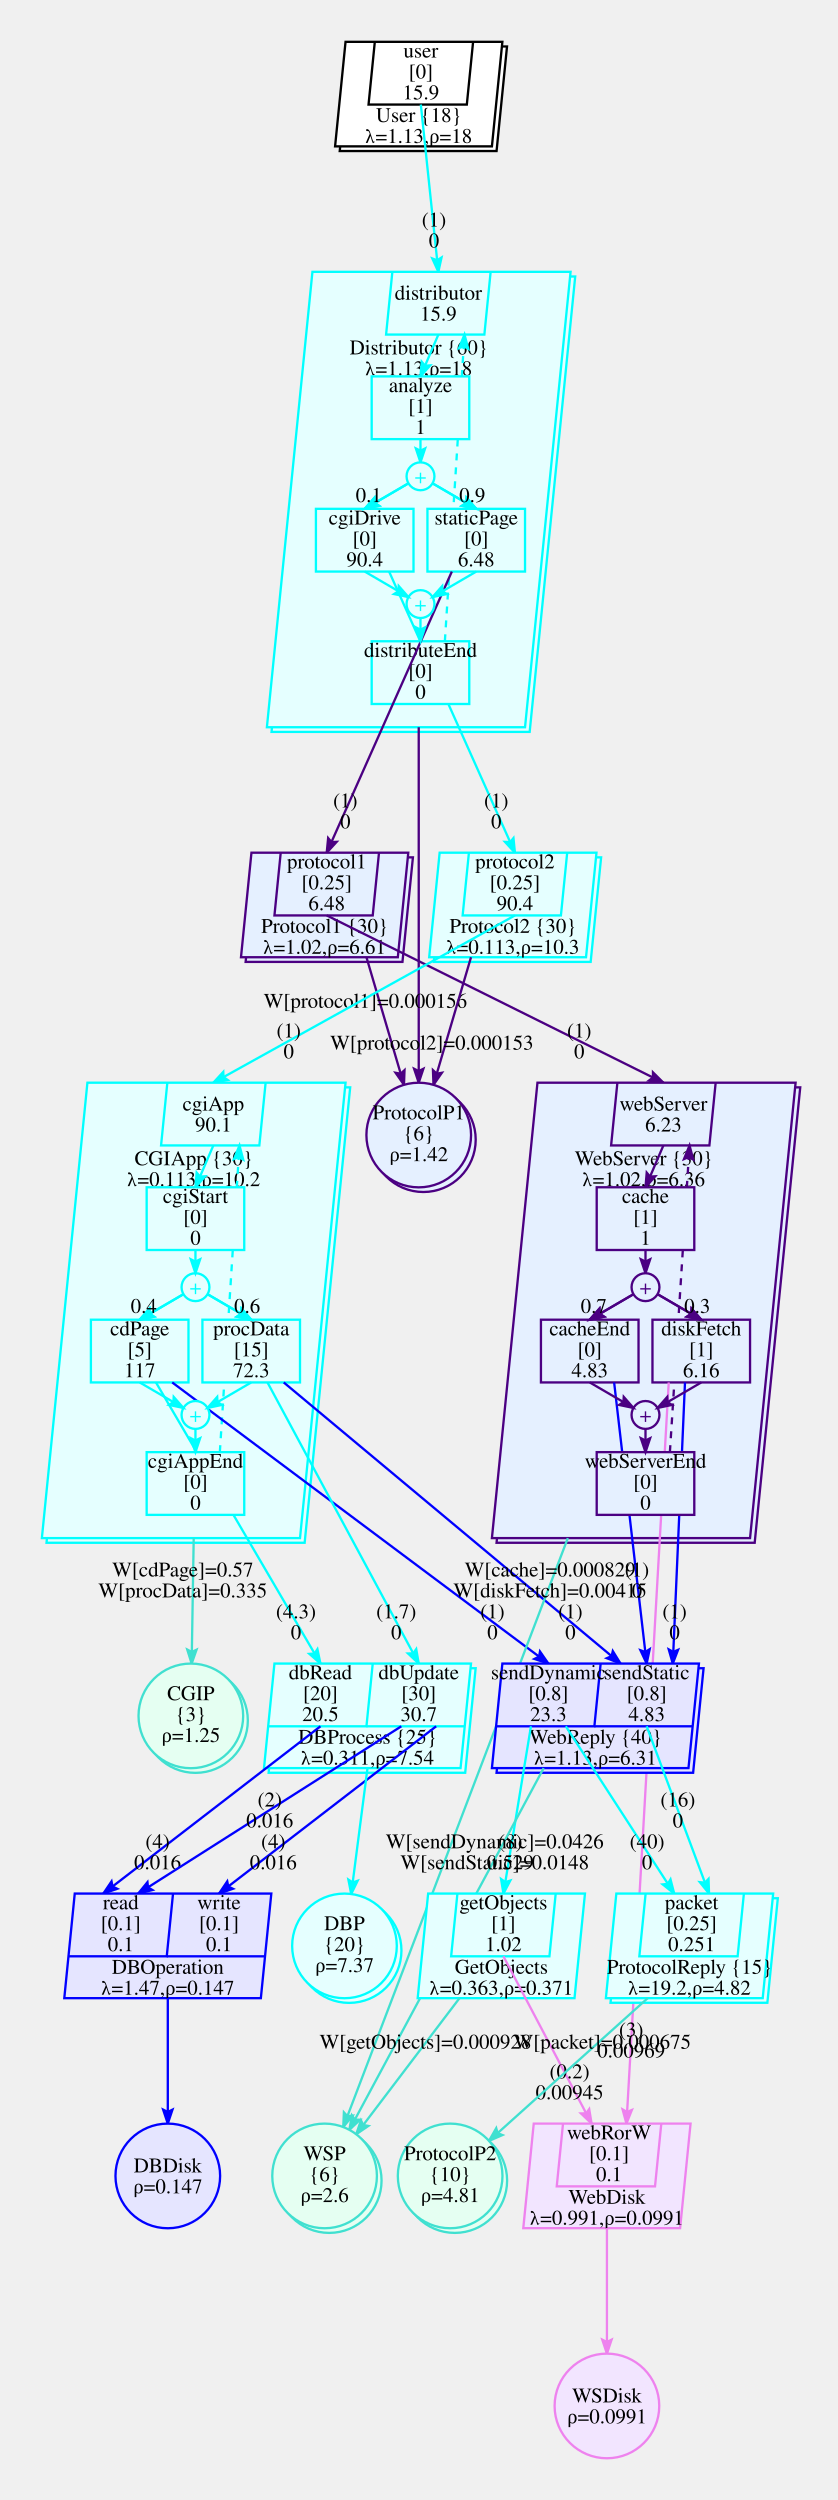
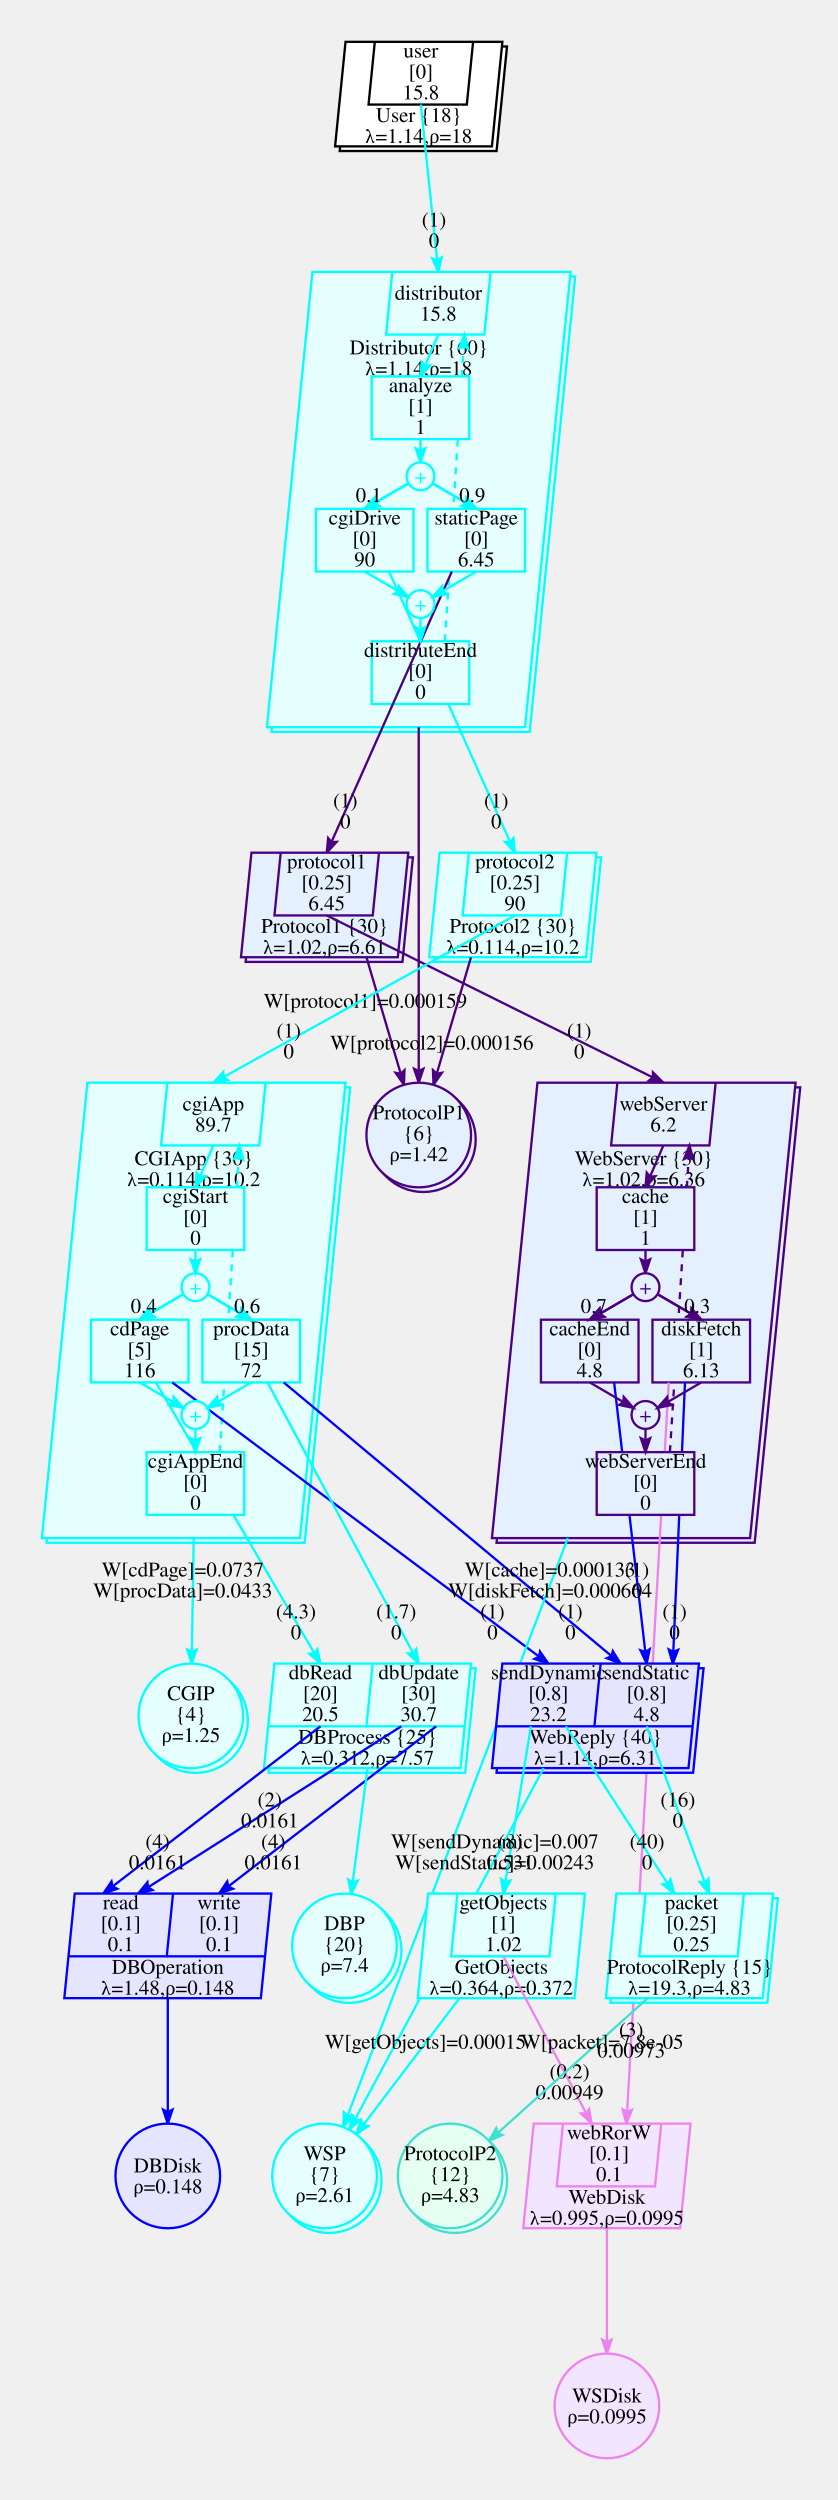
<svg xmlns="http://www.w3.org/2000/svg" width="5.006in" height="14.944in" viewBox="0 0 9010 26900">
  <polygon fill="#ffffff" stroke="black" stroke-width="25" points="3767.5,500 5455,500 5342.5,1625 3655,1625 " />
  <polygon fill="#ffffff" stroke="black" stroke-width="25" points="3717.5,450 5405,450 5292.5,1575 3605,1575 " />
-   <text x="4505" y="1538" font-family="Times" font-style="Roman" font-size="225" fill="black" text-anchor="middle">λ=1.13,ρ=18</text>
+   <text x="4505" y="1538" font-family="Times" font-style="Roman" font-size="225" fill="black" text-anchor="middle">λ=1.14,ρ=18</text>
  <text x="4505" y="1313" font-family="Times" font-style="Roman" font-size="225" fill="black" text-anchor="middle">User {18}</text>
  <polyline stroke="black" stroke-width="25" fill="none" points="4032.5,450 3965,1125 5022.5,1125 5090,450 " />
-   <text x="4528" y="1069" font-family="Times" font-style="Roman" font-size="225" fill="black" text-anchor="middle">15.9</text>
+   <text x="4528" y="1069" font-family="Times" font-style="Roman" font-size="225" fill="black" text-anchor="middle">15.8</text>
  <text x="4528" y="844" font-family="Times" font-style="Roman" font-size="225" fill="black" text-anchor="middle">[0]</text>
  <text x="4528" y="619" font-family="Times" font-style="Roman" font-size="225" fill="black" text-anchor="middle">user</text>
  <line x1="4527.5" y1="1125" x2="4716.25" y2="2925" stroke="Cyan" stroke-width="25" />
  <polygon fill="Cyan" stroke="Cyan" stroke-width="25" points="4716.25,2925 4750.33,2770.6 4703.21,2800.68 4650.88,2781.03 " />
  <text x="4669" y="2663" font-family="Times" font-style="Roman" font-size="225" fill="black" text-anchor="middle">0</text>
  <text x="4669" y="2438" font-family="Times" font-style="Roman" font-size="225" fill="black" text-anchor="middle">(1)</text>
  <polygon fill="#e5ffff" stroke="Cyan" stroke-width="25" points="3411.25,2975 6188.75,2975 5698.75,7875 2921.25,7875 " />
  <polygon fill="#e5ffff" stroke="Cyan" stroke-width="25" points="3361.25,2925 6138.75,2925 5648.75,7825 2871.25,7825 " />
-   <text x="4505" y="4038" font-family="Times" font-style="Roman" font-size="225" fill="black" text-anchor="middle">λ=1.13,ρ=18</text>
+   <text x="4505" y="4038" font-family="Times" font-style="Roman" font-size="225" fill="black" text-anchor="middle">λ=1.14,ρ=18</text>
  <text x="4505" y="3813" font-family="Times" font-style="Roman" font-size="225" fill="black" text-anchor="middle">Distributor {60}</text>
  <polyline stroke="Cyan" stroke-width="25" fill="none" points="4221.25,2925 4153.75,3600 5211.25,3600 5278.75,2925 " />
-   <text x="4716" y="3450" font-family="Times" font-style="Roman" font-size="225" fill="black" text-anchor="middle">15.9</text>
+   <text x="4716" y="3450" font-family="Times" font-style="Roman" font-size="225" fill="black" text-anchor="middle">15.8</text>
  <text x="4716" y="3225" font-family="Times" font-style="Roman" font-size="225" fill="black" text-anchor="middle">distributor</text>
  <line x1="4716.25" y1="3600" x2="4523.75" y2="4050" stroke="Cyan" stroke-width="25" />
  <polygon fill="Cyan" stroke="Cyan" stroke-width="25" points="4523.75,4050 4628.72,3931.75 4572.91,3935.07 4536.77,3892.42 " />
  <line x1="4786.25" y1="6900" x2="4997.5" y2="3600" stroke-dasharray="75" stroke="Cyan" stroke-width="25" />
  <polygon fill="Cyan" stroke="Cyan" stroke-width="25" points="4997.5,3600 4938.02,3746.5 4989.51,3724.74 5037.82,3752.89 " />
  <polygon fill="#e5ffff" stroke="Cyan" stroke-width="25" points="3998.75,4725 3998.75,4050 5048.75,4050 5048.75,4725 3998.75,4725 " />
  <text x="4524" y="4669" font-family="Times" font-style="Roman" font-size="225" fill="black" text-anchor="middle">1</text>
  <text x="4524" y="4444" font-family="Times" font-style="Roman" font-size="225" fill="black" text-anchor="middle">[1]</text>
  <text x="4524" y="4219" font-family="Times" font-style="Roman" font-size="225" fill="black" text-anchor="middle">analyze</text>
  <polygon fill="#e5ffff" stroke="Cyan" stroke-width="25" points="3398.75,6150 3398.75,5475 4448.75,5475 4448.75,6150 3398.75,6150 " />
  <line x1="4186.25" y1="6150" x2="5540" y2="9175" stroke="Cyan" stroke-width="25" />
  <polygon fill="Cyan" stroke="Cyan" stroke-width="25" points="5540,9175 5524.37,9017.66 5488.94,9060.9 5433.09,9058.51 " />
  <text x="5339" y="8913" font-family="Times" font-style="Roman" font-size="225" fill="black" text-anchor="middle">0</text>
  <text x="5339" y="8688" font-family="Times" font-style="Roman" font-size="225" fill="black" text-anchor="middle">(1)</text>
-   <text x="3924" y="6094" font-family="Times" font-style="Roman" font-size="225" fill="black" text-anchor="middle">90.4</text>
+   <text x="3924" y="6094" font-family="Times" font-style="Roman" font-size="225" fill="black" text-anchor="middle">90</text>
  <text x="3924" y="5869" font-family="Times" font-style="Roman" font-size="225" fill="black" text-anchor="middle">[0]</text>
  <text x="3924" y="5644" font-family="Times" font-style="Roman" font-size="225" fill="black" text-anchor="middle">cgiDrive</text>
  <polygon fill="#e5ffff" stroke="Cyan" stroke-width="25" points="3998.75,7575 3998.75,6900 5048.75,6900 5048.75,7575 3998.75,7575 " />
  <text x="4524" y="7519" font-family="Times" font-style="Roman" font-size="225" fill="black" text-anchor="middle">0</text>
  <text x="4524" y="7294" font-family="Times" font-style="Roman" font-size="225" fill="black" text-anchor="middle">[0]</text>
  <text x="4524" y="7069" font-family="Times" font-style="Roman" font-size="225" fill="black" text-anchor="middle">distributeEnd</text>
  <polygon fill="#e5ffff" stroke="Cyan" stroke-width="25" points="4598.75,6150 4598.75,5475 5648.75,5475 5648.75,6150 4598.75,6150 " />
  <line x1="4861.25" y1="6150" x2="3515" y2="9175" stroke="Indigo" stroke-width="25" />
  <polygon fill="Indigo" stroke="Indigo" stroke-width="25" points="3515,9175 3621.67,9058.29 3565.82,9060.8 3530.31,9017.63 " />
  <text x="3715" y="8913" font-family="Times" font-style="Roman" font-size="225" fill="black" text-anchor="middle">0</text>
  <text x="3715" y="8688" font-family="Times" font-style="Roman" font-size="225" fill="black" text-anchor="middle">(1)</text>
-   <text x="5124" y="6094" font-family="Times" font-style="Roman" font-size="225" fill="black" text-anchor="middle">6.48</text>
+   <text x="5124" y="6094" font-family="Times" font-style="Roman" font-size="225" fill="black" text-anchor="middle">6.45</text>
  <text x="5124" y="5869" font-family="Times" font-style="Roman" font-size="225" fill="black" text-anchor="middle">[0]</text>
  <text x="5124" y="5644" font-family="Times" font-style="Roman" font-size="225" fill="black" text-anchor="middle">staticPage</text>
  <line x1="4523.75" y1="4725" x2="4523.75" y2="4975" stroke="Cyan" stroke-width="25" />
  <polygon fill="Cyan" stroke="Cyan" stroke-width="25" points="4523.75,4975 4573.75,4825 4523.75,4850 4473.75,4825 " />
  <circle cx="4524" cy="6500" r="150" fill="#e5ffff" stroke="Cyan" stroke-width="25" />
  <text x="4524" y="6575" font-family="Times" font-style="Roman" font-size="225" fill="Cyan" text-anchor="middle">+</text>
  <line x1="3923.75" y1="6150" x2="4394.18" y2="6424.42" stroke="Cyan" stroke-width="25" />
  <polygon fill="Cyan" stroke="Cyan" stroke-width="25" points="4394.18,6424.42 4289.81,6305.65 4286.21,6361.44 4239.42,6392.03 " />
  <line x1="5123.75" y1="6150" x2="4653.32" y2="6424.42" stroke="Cyan" stroke-width="25" />
  <polygon fill="Cyan" stroke="Cyan" stroke-width="25" points="4653.32,6424.42 4808.08,6392.03 4761.29,6361.44 4757.69,6305.65 " />
  <circle cx="4524" cy="5125" r="150" fill="#e5ffff" stroke="Cyan" stroke-width="25" />
  <text x="4524" y="5200" font-family="Times" font-style="Roman" font-size="225" fill="Cyan" text-anchor="middle">+</text>
  <line x1="4394.18" y1="5200.58" x2="3923.75" y2="5475" stroke="Cyan" stroke-width="25" />
  <polygon fill="Cyan" stroke="Cyan" stroke-width="25" points="3923.75,5475 4078.51,5442.61 4031.72,5412.02 4028.12,5356.23 " />
  <line x1="4653.32" y1="5200.58" x2="5123.75" y2="5475" stroke="Cyan" stroke-width="25" />
  <polygon fill="Cyan" stroke="Cyan" stroke-width="25" points="5123.75,5475 5019.38,5356.23 5015.78,5412.02 4968.99,5442.61 " />
  <line x1="4394.18" y1="5200.58" x2="3923.75" y2="5475" stroke="Cyan" stroke-width="25" />
  <polygon fill="Cyan" stroke="Cyan" stroke-width="25" points="3923.75,5475 4078.51,5442.61 4031.72,5412.02 4028.12,5356.23 " />
  <line x1="4653.32" y1="5200.58" x2="5123.75" y2="5475" stroke="Cyan" stroke-width="25" />
  <polygon fill="Cyan" stroke="Cyan" stroke-width="25" points="5123.75,5475 5019.38,5356.23 5015.78,5412.02 4968.99,5442.61 " />
  <text x="3967" y="5402" font-family="Times" font-style="Roman" font-size="225" fill="black" text-anchor="middle">0.1</text>
  <text x="5081" y="5402" font-family="Times" font-style="Roman" font-size="225" fill="black" text-anchor="middle">0.9</text>
  <line x1="4523.75" y1="6650" x2="4523.75" y2="6900" stroke="Cyan" stroke-width="25" />
  <polygon fill="Cyan" stroke="Cyan" stroke-width="25" points="4523.75,6900 4573.75,6750 4523.75,6775 4473.75,6750 " />
  <line x1="4505" y1="7825" x2="4505" y2="11650" stroke="Indigo" stroke-width="25" />
  <polygon fill="Indigo" stroke="Indigo" stroke-width="25" points="4505,11650 4555,11500 4505,11525 4455,11500 " />
  <polygon fill="#e5f0ff" stroke="Indigo" stroke-width="25" points="2755,9225 4442.5,9225 4330,10350 2642.5,10350 " />
  <polygon fill="#e5f0ff" stroke="Indigo" stroke-width="25" points="2705,9175 4392.5,9175 4280,10300 2592.5,10300 " />
  <text x="3492" y="10263" font-family="Times" font-style="Roman" font-size="225" fill="black" text-anchor="middle">λ=1.02,ρ=6.61</text>
  <text x="3492" y="10038" font-family="Times" font-style="Roman" font-size="225" fill="black" text-anchor="middle">Protocol1 {30}</text>
  <polyline stroke="Indigo" stroke-width="25" fill="none" points="3020,9175 2952.5,9850 4010,9850 4077.5,9175 " />
-   <text x="3515" y="9794" font-family="Times" font-style="Roman" font-size="225" fill="black" text-anchor="middle">6.48</text>
+   <text x="3515" y="9794" font-family="Times" font-style="Roman" font-size="225" fill="black" text-anchor="middle">6.45</text>
  <text x="3515" y="9569" font-family="Times" font-style="Roman" font-size="225" fill="black" text-anchor="middle">[0.25]</text>
  <text x="3515" y="9344" font-family="Times" font-style="Roman" font-size="225" fill="black" text-anchor="middle">protocol1</text>
  <line x1="3515" y1="9850" x2="7137.5" y2="11650" stroke="Indigo" stroke-width="25" />
  <polygon fill="Indigo" stroke="Indigo" stroke-width="25" points="7137.5,11650 7025.42,11538.5 7025.56,11594.4 6980.92,11628 " />
  <text x="6232" y="11388" font-family="Times" font-style="Roman" font-size="225" fill="black" text-anchor="middle">0</text>
  <text x="6232" y="11163" font-family="Times" font-style="Roman" font-size="225" fill="black" text-anchor="middle">(1)</text>
  <line x1="3942.5" y1="10300" x2="4346.28" y2="11672.9" stroke="Indigo" stroke-width="25" />
  <polygon fill="Indigo" stroke="Indigo" stroke-width="25" points="4346.28,11672.9 4351.92,11514.8 4311.01,11552.9 4255.99,11543.1 " />
-   <text x="3931" y="10844" font-family="Times" font-style="Roman" font-size="225" fill="black" text-anchor="middle">W[protocol1]=0.000156</text>
+   <text x="3931" y="10844" font-family="Times" font-style="Roman" font-size="225" fill="black" text-anchor="middle">W[protocol1]=0.000159</text>
  <polygon fill="#e5ffff" stroke="Cyan" stroke-width="25" points="4780,9225 6467.5,9225 6355,10350 4667.5,10350 " />
  <polygon fill="#e5ffff" stroke="Cyan" stroke-width="25" points="4730,9175 6417.5,9175 6305,10300 4617.5,10300 " />
-   <text x="5518" y="10263" font-family="Times" font-style="Roman" font-size="225" fill="black" text-anchor="middle">λ=0.113,ρ=10.3</text>
+   <text x="5518" y="10263" font-family="Times" font-style="Roman" font-size="225" fill="black" text-anchor="middle">λ=0.114,ρ=10.2</text>
  <text x="5518" y="10038" font-family="Times" font-style="Roman" font-size="225" fill="black" text-anchor="middle">Protocol2 {30}</text>
  <polyline stroke="Cyan" stroke-width="25" fill="none" points="5045,9175 4977.5,9850 6035,9850 6102.5,9175 " />
-   <text x="5540" y="9794" font-family="Times" font-style="Roman" font-size="225" fill="black" text-anchor="middle">90.4</text>
+   <text x="5540" y="9794" font-family="Times" font-style="Roman" font-size="225" fill="black" text-anchor="middle">90</text>
  <text x="5540" y="9569" font-family="Times" font-style="Roman" font-size="225" fill="black" text-anchor="middle">[0.25]</text>
  <text x="5540" y="9344" font-family="Times" font-style="Roman" font-size="225" fill="black" text-anchor="middle">protocol2</text>
  <line x1="5540" y1="9850" x2="2295" y2="11650" stroke="Cyan" stroke-width="25" />
  <polygon fill="Cyan" stroke="Cyan" stroke-width="25" points="2295,11650 2450.42,11621 2404.31,11589.4 2401.92,11533.5 " />
  <text x="3106" y="11388" font-family="Times" font-style="Roman" font-size="225" fill="black" text-anchor="middle">0</text>
  <text x="3106" y="11163" font-family="Times" font-style="Roman" font-size="225" fill="black" text-anchor="middle">(1)</text>
  <line x1="5067.5" y1="10300" x2="4663.72" y2="11672.9" stroke="Indigo" stroke-width="25" />
  <polygon fill="Indigo" stroke="Indigo" stroke-width="25" points="4663.72,11672.9 4754.01,11543.1 4698.99,11552.9 4658.08,11514.8 " />
-   <text x="4646" y="11294" font-family="Times" font-style="Roman" font-size="225" fill="black" text-anchor="middle">W[protocol2]=0.000153</text>
+   <text x="4646" y="11294" font-family="Times" font-style="Roman" font-size="225" fill="black" text-anchor="middle">W[protocol2]=0.000156</text>
  <polygon fill="#e5ffff" stroke="Cyan" stroke-width="25" points="990,11700 3767.5,11700 3277.5,16600 500,16600 " />
  <polygon fill="#e5ffff" stroke="Cyan" stroke-width="25" points="940,11650 3717.5,11650 3227.5,16550 450,16550 " />
-   <text x="2084" y="12763" font-family="Times" font-style="Roman" font-size="225" fill="black" text-anchor="middle">λ=0.113,ρ=10.2</text>
+   <text x="2084" y="12763" font-family="Times" font-style="Roman" font-size="225" fill="black" text-anchor="middle">λ=0.114,ρ=10.2</text>
  <text x="2084" y="12538" font-family="Times" font-style="Roman" font-size="225" fill="black" text-anchor="middle">CGIApp {30}</text>
  <polyline stroke="Cyan" stroke-width="25" fill="none" points="1800,11650 1732.5,12325 2790,12325 2857.5,11650 " />
-   <text x="2295" y="12175" font-family="Times" font-style="Roman" font-size="225" fill="black" text-anchor="middle">90.1</text>
+   <text x="2295" y="12175" font-family="Times" font-style="Roman" font-size="225" fill="black" text-anchor="middle">89.7</text>
  <text x="2295" y="11950" font-family="Times" font-style="Roman" font-size="225" fill="black" text-anchor="middle">cgiApp</text>
  <line x1="2295" y1="12325" x2="2102.5" y2="12775" stroke="Cyan" stroke-width="25" />
  <polygon fill="Cyan" stroke="Cyan" stroke-width="25" points="2102.5,12775 2207.47,12656.8 2151.66,12660.1 2115.52,12617.4 " />
  <line x1="2365" y1="15625" x2="2576.25" y2="12325" stroke-dasharray="75" stroke="Cyan" stroke-width="25" />
  <polygon fill="Cyan" stroke="Cyan" stroke-width="25" points="2576.25,12325 2516.77,12471.5 2568.26,12449.7 2616.57,12477.9 " />
  <polygon fill="#e5ffff" stroke="Cyan" stroke-width="25" points="977.5,14875 977.5,14200 2027.5,14200 2027.5,14875 977.5,14875 " />
  <line x1="1677.5" y1="14875" x2="3447.5" y2="17900" stroke="Cyan" stroke-width="25" />
  <polygon fill="Cyan" stroke="Cyan" stroke-width="25" points="3447.5,17900 3414.9,17745.3 3384.37,17792.1 3328.59,17795.8 " />
  <text x="3184" y="17638" font-family="Times" font-style="Roman" font-size="225" fill="black" text-anchor="middle">0</text>
  <text x="3184" y="17413" font-family="Times" font-style="Roman" font-size="225" fill="black" text-anchor="middle">(4.3)</text>
  <line x1="1852.5" y1="14875" x2="5900" y2="17900" stroke="Blue" stroke-width="25" />
  <polygon fill="Blue" stroke="Blue" stroke-width="25" points="5900,17900 5809.78,17770.2 5799.87,17825.2 5749.92,17850.3 " />
  <text x="5298" y="17638" font-family="Times" font-style="Roman" font-size="225" fill="black" text-anchor="middle">0</text>
  <text x="5298" y="17413" font-family="Times" font-style="Roman" font-size="225" fill="black" text-anchor="middle">(1)</text>
-   <text x="1503" y="14819" font-family="Times" font-style="Roman" font-size="225" fill="black" text-anchor="middle">117</text>
+   <text x="1503" y="14819" font-family="Times" font-style="Roman" font-size="225" fill="black" text-anchor="middle">116</text>
  <text x="1503" y="14594" font-family="Times" font-style="Roman" font-size="225" fill="black" text-anchor="middle">[5]</text>
  <text x="1503" y="14369" font-family="Times" font-style="Roman" font-size="225" fill="black" text-anchor="middle">cdPage</text>
  <polygon fill="#e5ffff" stroke="Cyan" stroke-width="25" points="1577.5,16300 1577.5,15625 2627.5,15625 2627.5,16300 1577.5,16300 " />
  <text x="2103" y="16244" font-family="Times" font-style="Roman" font-size="225" fill="black" text-anchor="middle">0</text>
  <text x="2103" y="16019" font-family="Times" font-style="Roman" font-size="225" fill="black" text-anchor="middle">[0]</text>
  <text x="2103" y="15794" font-family="Times" font-style="Roman" font-size="225" fill="black" text-anchor="middle">cgiAppEnd</text>
  <polygon fill="#e5ffff" stroke="Cyan" stroke-width="25" points="1577.5,13450 1577.5,12775 2627.5,12775 2627.5,13450 1577.5,13450 " />
  <text x="2103" y="13394" font-family="Times" font-style="Roman" font-size="225" fill="black" text-anchor="middle">0</text>
  <text x="2103" y="13169" font-family="Times" font-style="Roman" font-size="225" fill="black" text-anchor="middle">[0]</text>
  <text x="2103" y="12944" font-family="Times" font-style="Roman" font-size="225" fill="black" text-anchor="middle">cgiStart</text>
  <polygon fill="#e5ffff" stroke="Cyan" stroke-width="25" points="2177.5,14875 2177.5,14200 3227.5,14200 3227.5,14875 2177.5,14875 " />
  <line x1="2877.5" y1="14875" x2="4505" y2="17900" stroke="Cyan" stroke-width="25" />
  <polygon fill="Cyan" stroke="Cyan" stroke-width="25" points="4505,17900 4477.96,17744.2 4445.78,17789.9 4389.9,17791.6 " />
  <text x="4263" y="17638" font-family="Times" font-style="Roman" font-size="225" fill="black" text-anchor="middle">0</text>
  <text x="4263" y="17413" font-family="Times" font-style="Roman" font-size="225" fill="black" text-anchor="middle">(1.7)</text>
  <line x1="3052.5" y1="14875" x2="6676.25" y2="17900" stroke="Blue" stroke-width="25" />
  <polygon fill="Blue" stroke="Blue" stroke-width="25" points="6676.25,17900 6593.14,17765.5 6580.29,17819.9 6529.06,17842.3 " />
  <text x="6137" y="17638" font-family="Times" font-style="Roman" font-size="225" fill="black" text-anchor="middle">0</text>
  <text x="6137" y="17413" font-family="Times" font-style="Roman" font-size="225" fill="black" text-anchor="middle">(1)</text>
-   <text x="2703" y="14819" font-family="Times" font-style="Roman" font-size="225" fill="black" text-anchor="middle">72.3</text>
+   <text x="2703" y="14819" font-family="Times" font-style="Roman" font-size="225" fill="black" text-anchor="middle">72</text>
  <text x="2703" y="14594" font-family="Times" font-style="Roman" font-size="225" fill="black" text-anchor="middle">[15]</text>
  <text x="2703" y="14369" font-family="Times" font-style="Roman" font-size="225" fill="black" text-anchor="middle">procData</text>
  <circle cx="2103" cy="15225" r="150" fill="#e5ffff" stroke="Cyan" stroke-width="25" />
  <text x="2103" y="15300" font-family="Times" font-style="Roman" font-size="225" fill="Cyan" text-anchor="middle">+</text>
  <line x1="1502.5" y1="14875" x2="1972.93" y2="15149.4" stroke="Cyan" stroke-width="25" />
  <polygon fill="Cyan" stroke="Cyan" stroke-width="25" points="1972.93,15149.4 1868.56,15030.6 1864.96,15086.4 1818.17,15117 " />
  <line x1="2702.5" y1="14875" x2="2232.07" y2="15149.4" stroke="Cyan" stroke-width="25" />
  <polygon fill="Cyan" stroke="Cyan" stroke-width="25" points="2232.07,15149.4 2386.83,15117 2340.04,15086.4 2336.44,15030.6 " />
  <circle cx="2103" cy="13850" r="150" fill="#e5ffff" stroke="Cyan" stroke-width="25" />
  <text x="2103" y="13925" font-family="Times" font-style="Roman" font-size="225" fill="Cyan" text-anchor="middle">+</text>
  <line x1="1972.93" y1="13925.6" x2="1502.5" y2="14200" stroke="Cyan" stroke-width="25" />
  <polygon fill="Cyan" stroke="Cyan" stroke-width="25" points="1502.5,14200 1657.26,14167.6 1610.47,14137 1606.87,14081.2 " />
  <line x1="2232.07" y1="13925.6" x2="2702.5" y2="14200" stroke="Cyan" stroke-width="25" />
  <polygon fill="Cyan" stroke="Cyan" stroke-width="25" points="2702.5,14200 2598.13,14081.2 2594.53,14137 2547.74,14167.6 " />
  <line x1="1972.93" y1="13925.6" x2="1502.5" y2="14200" stroke="Cyan" stroke-width="25" />
  <polygon fill="Cyan" stroke="Cyan" stroke-width="25" points="1502.5,14200 1657.26,14167.6 1610.47,14137 1606.87,14081.2 " />
  <line x1="2232.07" y1="13925.6" x2="2702.5" y2="14200" stroke="Cyan" stroke-width="25" />
  <polygon fill="Cyan" stroke="Cyan" stroke-width="25" points="2702.5,14200 2598.13,14081.2 2594.53,14137 2547.74,14167.6 " />
  <text x="1546" y="14127" font-family="Times" font-style="Roman" font-size="225" fill="black" text-anchor="middle">0.4</text>
  <text x="2659" y="14127" font-family="Times" font-style="Roman" font-size="225" fill="black" text-anchor="middle">0.6</text>
  <line x1="2102.5" y1="15375" x2="2102.5" y2="15625" stroke="Cyan" stroke-width="25" />
  <polygon fill="Cyan" stroke="Cyan" stroke-width="25" points="2102.5,15625 2152.5,15475 2102.5,15500 2052.5,15475 " />
  <line x1="2102.5" y1="13450" x2="2102.5" y2="13700" stroke="Cyan" stroke-width="25" />
  <polygon fill="Cyan" stroke="Cyan" stroke-width="25" points="2102.5,13700 2152.5,13550 2102.5,13575 2052.5,13550 " />
-   <line x1="2083.75" y1="16550" x2="2061.69" y2="17900.1" stroke="Turquoise" stroke-width="25" />
-   <polygon fill="Turquoise" stroke="Turquoise" stroke-width="25" points="2061.69,17900.1 2114.13,17750.9 2063.73,17775.1 2014.15,17749.3 " />
-   <text x="1966" y="17188" font-family="Times" font-style="Roman" font-size="225" fill="black" text-anchor="middle">W[procData]=0.335</text>
-   <text x="1966" y="16963" font-family="Times" font-style="Roman" font-size="225" fill="black" text-anchor="middle">W[cdPage]=0.57</text>
+   <line x1="2083.75" y1="16550" x2="2061.69" y2="17900.1" stroke="Cyan" stroke-width="25" />
+   <polygon fill="Cyan" stroke="Cyan" stroke-width="25" points="2061.69,17900.1 2114.13,17750.9 2063.73,17775.1 2014.15,17749.3 " />
+   <text x="1966" y="17188" font-family="Times" font-style="Roman" font-size="225" fill="black" text-anchor="middle">W[procData]=0.0433</text>
+   <text x="1966" y="16963" font-family="Times" font-style="Roman" font-size="225" fill="black" text-anchor="middle">W[cdPage]=0.0737</text>
  <circle cx="4555" cy="12263" r="563" fill="#e5f0ff" stroke="Indigo" stroke-width="25" />
  <circle cx="4505" cy="12213" r="563" fill="#e5f0ff" stroke="Indigo" stroke-width="25" />
  <text x="4505" y="12494" font-family="Times" font-style="Roman" font-size="225" fill="black" text-anchor="middle">ρ=1.42</text>
  <text x="4505" y="12269" font-family="Times" font-style="Roman" font-size="225" fill="black" text-anchor="middle">{6}</text>
  <text x="4505" y="12044" font-family="Times" font-style="Roman" font-size="225" fill="black" text-anchor="middle">ProtocolP1</text>
  <polygon fill="#e5f0ff" stroke="Indigo" stroke-width="25" points="5832.5,11700 8610,11700 8120,16600 5342.5,16600 " />
  <polygon fill="#e5f0ff" stroke="Indigo" stroke-width="25" points="5782.5,11650 8560,11650 8070,16550 5292.5,16550 " />
  <text x="6926" y="12763" font-family="Times" font-style="Roman" font-size="225" fill="black" text-anchor="middle">λ=1.02,ρ=6.36</text>
  <text x="6926" y="12538" font-family="Times" font-style="Roman" font-size="225" fill="black" text-anchor="middle">WebServer {30}</text>
  <polyline stroke="Indigo" stroke-width="25" fill="none" points="6642.5,11650 6575,12325 7632.5,12325 7700,11650 " />
-   <text x="7138" y="12175" font-family="Times" font-style="Roman" font-size="225" fill="black" text-anchor="middle">6.23</text>
+   <text x="7138" y="12175" font-family="Times" font-style="Roman" font-size="225" fill="black" text-anchor="middle">6.2</text>
  <text x="7138" y="11950" font-family="Times" font-style="Roman" font-size="225" fill="black" text-anchor="middle">webServer</text>
  <line x1="7137.5" y1="12325" x2="6945" y2="12775" stroke="Indigo" stroke-width="25" />
  <polygon fill="Indigo" stroke="Indigo" stroke-width="25" points="6945,12775 7049.97,12656.8 6994.16,12660.1 6958.02,12617.4 " />
  <line x1="7207.5" y1="15625" x2="7418.75" y2="12325" stroke-dasharray="75" stroke="Indigo" stroke-width="25" />
  <polygon fill="Indigo" stroke="Indigo" stroke-width="25" points="7418.75,12325 7359.27,12471.5 7410.76,12449.7 7459.07,12477.9 " />
  <polygon fill="#e5f0ff" stroke="Indigo" stroke-width="25" points="6420,13450 6420,12775 7470,12775 7470,13450 6420,13450 " />
  <text x="6945" y="13394" font-family="Times" font-style="Roman" font-size="225" fill="black" text-anchor="middle">1</text>
  <text x="6945" y="13169" font-family="Times" font-style="Roman" font-size="225" fill="black" text-anchor="middle">[1]</text>
  <text x="6945" y="12944" font-family="Times" font-style="Roman" font-size="225" fill="black" text-anchor="middle">cache</text>
  <polygon fill="#e5f0ff" stroke="Indigo" stroke-width="25" points="5820,14875 5820,14200 6870,14200 6870,14875 5820,14875 " />
  <line x1="6607.5" y1="14875" x2="6957.5" y2="17900" stroke="Blue" stroke-width="25" />
  <polygon fill="Blue" stroke="Blue" stroke-width="25" points="6957.5,17900 6989.93,17745.2 6943.13,17775.8 6890.59,17756.7 " />
  <text x="6853" y="17188" font-family="Times" font-style="Roman" font-size="225" fill="black" text-anchor="middle">0</text>
  <text x="6853" y="16963" font-family="Times" font-style="Roman" font-size="225" fill="black" text-anchor="middle">(1)</text>
-   <text x="6345" y="14819" font-family="Times" font-style="Roman" font-size="225" fill="black" text-anchor="middle">4.83</text>
+   <text x="6345" y="14819" font-family="Times" font-style="Roman" font-size="225" fill="black" text-anchor="middle">4.8</text>
  <text x="6345" y="14594" font-family="Times" font-style="Roman" font-size="225" fill="black" text-anchor="middle">[0]</text>
  <text x="6345" y="14369" font-family="Times" font-style="Roman" font-size="225" fill="black" text-anchor="middle">cacheEnd</text>
  <polygon fill="#e5f0ff" stroke="Indigo" stroke-width="25" points="7020,14875 7020,14200 8070,14200 8070,14875 7020,14875 " />
  <line x1="7195" y1="14875" x2="6740" y2="22850" stroke="Violet" stroke-width="25" />
  <polygon fill="Violet" stroke="Violet" stroke-width="25" points="6740,22850 6798.46,22703.1 6747.12,22725.2 6698.63,22697.4 " />
-   <text x="6791" y="22138" font-family="Times" font-style="Roman" font-size="225" fill="black" text-anchor="middle">0.00969</text>
+   <text x="6791" y="22138" font-family="Times" font-style="Roman" font-size="225" fill="black" text-anchor="middle">0.00973</text>
  <text x="6791" y="21913" font-family="Times" font-style="Roman" font-size="225" fill="black" text-anchor="middle">(3)</text>
  <line x1="7370" y1="14875" x2="7238.75" y2="17900" stroke="Blue" stroke-width="25" />
  <polygon fill="Blue" stroke="Blue" stroke-width="25" points="7238.75,17900 7295.21,17752.3 7244.17,17775.1 7195.3,17748 " />
  <text x="7258" y="17638" font-family="Times" font-style="Roman" font-size="225" fill="black" text-anchor="middle">0</text>
  <text x="7258" y="17413" font-family="Times" font-style="Roman" font-size="225" fill="black" text-anchor="middle">(1)</text>
-   <text x="7545" y="14819" font-family="Times" font-style="Roman" font-size="225" fill="black" text-anchor="middle">6.16</text>
+   <text x="7545" y="14819" font-family="Times" font-style="Roman" font-size="225" fill="black" text-anchor="middle">6.13</text>
  <text x="7545" y="14594" font-family="Times" font-style="Roman" font-size="225" fill="black" text-anchor="middle">[1]</text>
  <text x="7545" y="14369" font-family="Times" font-style="Roman" font-size="225" fill="black" text-anchor="middle">diskFetch</text>
  <polygon fill="#e5f0ff" stroke="Indigo" stroke-width="25" points="6420,16300 6420,15625 7470,15625 7470,16300 6420,16300 " />
  <text x="6945" y="16244" font-family="Times" font-style="Roman" font-size="225" fill="black" text-anchor="middle">0</text>
  <text x="6945" y="16019" font-family="Times" font-style="Roman" font-size="225" fill="black" text-anchor="middle">[0]</text>
  <text x="6945" y="15794" font-family="Times" font-style="Roman" font-size="225" fill="black" text-anchor="middle">webServerEnd</text>
  <line x1="6945" y1="13450" x2="6945" y2="13700" stroke="Indigo" stroke-width="25" />
  <polygon fill="Indigo" stroke="Indigo" stroke-width="25" points="6945,13700 6995,13550 6945,13575 6895,13550 " />
  <circle cx="6945" cy="15225" r="150" fill="#e5f0ff" stroke="Indigo" stroke-width="25" />
  <text x="6945" y="15300" font-family="Times" font-style="Roman" font-size="225" fill="Indigo" text-anchor="middle">+</text>
  <line x1="6345" y1="14875" x2="6815.43" y2="15149.4" stroke="Indigo" stroke-width="25" />
  <polygon fill="Indigo" stroke="Indigo" stroke-width="25" points="6815.43,15149.4 6711.06,15030.6 6707.46,15086.4 6660.67,15117 " />
  <line x1="7545" y1="14875" x2="7074.57" y2="15149.4" stroke="Indigo" stroke-width="25" />
  <polygon fill="Indigo" stroke="Indigo" stroke-width="25" points="7074.57,15149.4 7229.33,15117 7182.54,15086.4 7178.94,15030.6 " />
  <circle cx="6945" cy="13850" r="150" fill="#e5f0ff" stroke="Indigo" stroke-width="25" />
  <text x="6945" y="13925" font-family="Times" font-style="Roman" font-size="225" fill="Indigo" text-anchor="middle">+</text>
  <line x1="6815.43" y1="13925.6" x2="6345" y2="14200" stroke="Indigo" stroke-width="25" />
  <polygon fill="Indigo" stroke="Indigo" stroke-width="25" points="6345,14200 6499.76,14167.6 6452.97,14137 6449.37,14081.2 " />
  <line x1="7074.57" y1="13925.6" x2="7545" y2="14200" stroke="Indigo" stroke-width="25" />
  <polygon fill="Indigo" stroke="Indigo" stroke-width="25" points="7545,14200 7440.63,14081.2 7437.03,14137 7390.24,14167.6 " />
  <line x1="6815.43" y1="13925.6" x2="6345" y2="14200" stroke="Indigo" stroke-width="25" />
  <polygon fill="Indigo" stroke="Indigo" stroke-width="25" points="6345,14200 6499.76,14167.6 6452.97,14137 6449.37,14081.2 " />
  <line x1="7074.57" y1="13925.6" x2="7545" y2="14200" stroke="Indigo" stroke-width="25" />
  <polygon fill="Indigo" stroke="Indigo" stroke-width="25" points="7545,14200 7440.63,14081.2 7437.03,14137 7390.24,14167.6 " />
  <text x="6388" y="14127" font-family="Times" font-style="Roman" font-size="225" fill="black" text-anchor="middle">0.7</text>
  <text x="7502" y="14127" font-family="Times" font-style="Roman" font-size="225" fill="black" text-anchor="middle">0.3</text>
  <line x1="6945" y1="15375" x2="6945" y2="15625" stroke="Indigo" stroke-width="25" />
  <polygon fill="Indigo" stroke="Indigo" stroke-width="25" points="6945,15625 6995,15475 6945,15500 6895,15475 " />
-   <line x1="6109.37" y1="16550" x2="3692.92" y2="22886.9" stroke="Turquoise" stroke-width="25" />
-   <polygon fill="Turquoise" stroke="Turquoise" stroke-width="25" points="3692.92,22886.9 3793.08,22764.6 3737.46,22770.1 3699.65,22728.9 " />
-   <text x="5919" y="17188" font-family="Times" font-style="Roman" font-size="225" fill="black" text-anchor="middle">W[diskFetch]=0.00415</text>
-   <text x="5919" y="16963" font-family="Times" font-style="Roman" font-size="225" fill="black" text-anchor="middle">W[cache]=0.000829</text>
-   <circle cx="2103" cy="18513" r="563" fill="#e5fff2" stroke="Turquoise" stroke-width="25" />
-   <circle cx="2053" cy="18463" r="563" fill="#e5fff2" stroke="Turquoise" stroke-width="25" />
+   <line x1="6109.37" y1="16550" x2="3692.92" y2="22886.9" stroke="Cyan" stroke-width="25" />
+   <polygon fill="Cyan" stroke="Cyan" stroke-width="25" points="3692.92,22886.9 3793.08,22764.6 3737.46,22770.1 3699.65,22728.9 " />
+   <text x="5919" y="17188" font-family="Times" font-style="Roman" font-size="225" fill="black" text-anchor="middle">W[diskFetch]=0.000664</text>
+   <text x="5919" y="16963" font-family="Times" font-style="Roman" font-size="225" fill="black" text-anchor="middle">W[cache]=0.000133</text>
+   <circle cx="2103" cy="18513" r="563" fill="#e5ffff" stroke="Cyan" stroke-width="25" />
+   <circle cx="2053" cy="18463" r="563" fill="#e5ffff" stroke="Cyan" stroke-width="25" />
  <text x="2053" y="18744" font-family="Times" font-style="Roman" font-size="225" fill="black" text-anchor="middle">ρ=1.25</text>
-   <text x="2053" y="18519" font-family="Times" font-style="Roman" font-size="225" fill="black" text-anchor="middle">{3}</text>
+   <text x="2053" y="18519" font-family="Times" font-style="Roman" font-size="225" fill="black" text-anchor="middle">{4}</text>
  <text x="2053" y="18294" font-family="Times" font-style="Roman" font-size="225" fill="black" text-anchor="middle">CGIP</text>
  <polygon fill="#e5ffff" stroke="Cyan" stroke-width="25" points="3002.5,17950 5117.5,17950 5005,19075 2890,19075 " />
  <polygon fill="#e5ffff" stroke="Cyan" stroke-width="25" points="2952.5,17900 5067.5,17900 4955,19025 2840,19025 " />
-   <text x="3954" y="18988" font-family="Times" font-style="Roman" font-size="225" fill="black" text-anchor="middle">λ=0.311,ρ=7.54</text>
+   <text x="3954" y="18988" font-family="Times" font-style="Roman" font-size="225" fill="black" text-anchor="middle">λ=0.312,ρ=7.57</text>
  <text x="3954" y="18763" font-family="Times" font-style="Roman" font-size="225" fill="black" text-anchor="middle">DBProcess {25}</text>
  <polyline stroke="Cyan" stroke-width="25" fill="none" points="2885,18575 3942.5,18575 4010,17900 " />
  <text x="3447" y="18519" font-family="Times" font-style="Roman" font-size="225" fill="black" text-anchor="middle">20.5</text>
  <text x="3447" y="18294" font-family="Times" font-style="Roman" font-size="225" fill="black" text-anchor="middle">[20]</text>
  <text x="3447" y="18069" font-family="Times" font-style="Roman" font-size="225" fill="black" text-anchor="middle">dbRead</text>
  <line x1="3447.5" y1="18575" x2="1111.25" y2="20375" stroke="Blue" stroke-width="25" />
  <polygon fill="Blue" stroke="Blue" stroke-width="25" points="1111.25,20375 1260.59,20323.1 1210.27,20298.7 1199.56,20243.8 " />
-   <text x="1695" y="20113" font-family="Times" font-style="Roman" font-size="225" fill="black" text-anchor="middle">0.016</text>
+   <text x="1695" y="20113" font-family="Times" font-style="Roman" font-size="225" fill="black" text-anchor="middle">0.0161</text>
  <text x="1695" y="19888" font-family="Times" font-style="Roman" font-size="225" fill="black" text-anchor="middle">(4)</text>
  <line x1="3942.5" y1="18575" x2="5000" y2="18575" stroke="Cyan" stroke-width="25" />
  <text x="4505" y="18519" font-family="Times" font-style="Roman" font-size="225" fill="black" text-anchor="middle">30.7</text>
  <text x="4505" y="18294" font-family="Times" font-style="Roman" font-size="225" fill="black" text-anchor="middle">[30]</text>
  <text x="4505" y="18069" font-family="Times" font-style="Roman" font-size="225" fill="black" text-anchor="middle">dbUpdate</text>
  <line x1="4317.5" y1="18575" x2="1486.25" y2="20375" stroke="Blue" stroke-width="25" />
  <polygon fill="Blue" stroke="Blue" stroke-width="25" points="1486.25,20375 1639.66,20336.7 1591.74,20307.9 1586.01,20252.3 " />
-   <text x="2902" y="19663" font-family="Times" font-style="Roman" font-size="225" fill="black" text-anchor="middle">0.016</text>
+   <text x="2902" y="19663" font-family="Times" font-style="Roman" font-size="225" fill="black" text-anchor="middle">0.0161</text>
  <text x="2902" y="19438" font-family="Times" font-style="Roman" font-size="225" fill="black" text-anchor="middle">(2)</text>
  <line x1="4692.5" y1="18575" x2="2356.25" y2="20375" stroke="Blue" stroke-width="25" />
  <polygon fill="Blue" stroke="Blue" stroke-width="25" points="2356.25,20375 2505.59,20323.1 2455.27,20298.7 2444.56,20243.8 " />
-   <text x="2940" y="20113" font-family="Times" font-style="Roman" font-size="225" fill="black" text-anchor="middle">0.016</text>
+   <text x="2940" y="20113" font-family="Times" font-style="Roman" font-size="225" fill="black" text-anchor="middle">0.0161</text>
  <text x="2940" y="19888" font-family="Times" font-style="Roman" font-size="225" fill="black" text-anchor="middle">(4)</text>
  <line x1="3953.75" y1="19025" x2="3778.44" y2="20379.7" stroke="Cyan" stroke-width="25" />
  <polygon fill="Cyan" stroke="Cyan" stroke-width="25" points="3778.44,20379.7 3847.28,20237.3 3794.48,20255.7 3748.11,20224.5 " />
  <polygon fill="#e5e5ff" stroke="Blue" stroke-width="25" points="5455,17950 7570,17950 7457.5,19075 5342.5,19075 " />
  <polygon fill="#e5e5ff" stroke="Blue" stroke-width="25" points="5405,17900 7520,17900 7407.5,19025 5292.5,19025 " />
-   <text x="6406" y="18988" font-family="Times" font-style="Roman" font-size="225" fill="black" text-anchor="middle">λ=1.13,ρ=6.31</text>
+   <text x="6406" y="18988" font-family="Times" font-style="Roman" font-size="225" fill="black" text-anchor="middle">λ=1.14,ρ=6.31</text>
  <text x="6406" y="18763" font-family="Times" font-style="Roman" font-size="225" fill="black" text-anchor="middle">WebReply {40}</text>
  <polyline stroke="Blue" stroke-width="25" fill="none" points="5337.5,18575 6395,18575 6462.5,17900 " />
-   <text x="5900" y="18519" font-family="Times" font-style="Roman" font-size="225" fill="black" text-anchor="middle">23.3</text>
+   <text x="5900" y="18519" font-family="Times" font-style="Roman" font-size="225" fill="black" text-anchor="middle">23.2</text>
  <text x="5900" y="18294" font-family="Times" font-style="Roman" font-size="225" fill="black" text-anchor="middle">[0.8]</text>
  <text x="5900" y="18069" font-family="Times" font-style="Roman" font-size="225" fill="black" text-anchor="middle">sendDynamic</text>
  <line x1="5712.5" y1="18575" x2="5416.25" y2="20375" stroke="Cyan" stroke-width="25" />
  <polygon fill="Cyan" stroke="Cyan" stroke-width="25" points="5416.25,20375 5489.95,20235.1 5436.55,20251.7 5391.27,20218.9 " />
-   <text x="5490" y="20113" font-family="Times" font-style="Roman" font-size="225" fill="black" text-anchor="middle">0.529</text>
+   <text x="5490" y="20113" font-family="Times" font-style="Roman" font-size="225" fill="black" text-anchor="middle">0.531</text>
  <text x="5490" y="19888" font-family="Times" font-style="Roman" font-size="225" fill="black" text-anchor="middle">(8)</text>
  <line x1="6087.5" y1="18575" x2="7253.75" y2="20375" stroke="Cyan" stroke-width="25" />
  <polygon fill="Cyan" stroke="Cyan" stroke-width="25" points="7253.75,20375 7214.15,20221.9 7185.78,20270.1 7130.22,20276.3 " />
  <text x="6962" y="20113" font-family="Times" font-style="Roman" font-size="225" fill="black" text-anchor="middle">0</text>
  <text x="6962" y="19888" font-family="Times" font-style="Roman" font-size="225" fill="black" text-anchor="middle">(40)</text>
  <line x1="6395" y1="18575" x2="7452.5" y2="18575" stroke="Blue" stroke-width="25" />
-   <text x="6958" y="18519" font-family="Times" font-style="Roman" font-size="225" fill="black" text-anchor="middle">4.83</text>
+   <text x="6958" y="18519" font-family="Times" font-style="Roman" font-size="225" fill="black" text-anchor="middle">4.8</text>
  <text x="6958" y="18294" font-family="Times" font-style="Roman" font-size="225" fill="black" text-anchor="middle">[0.8]</text>
  <text x="6958" y="18069" font-family="Times" font-style="Roman" font-size="225" fill="black" text-anchor="middle">sendStatic</text>
  <line x1="6957.5" y1="18575" x2="7628.75" y2="20375" stroke="Cyan" stroke-width="25" />
  <polygon fill="Cyan" stroke="Cyan" stroke-width="25" points="7628.75,20375 7623.19,20217 7585.07,20257.9 7529.49,20251.9 " />
  <text x="7293" y="19663" font-family="Times" font-style="Roman" font-size="225" fill="black" text-anchor="middle">0</text>
  <text x="7293" y="19438" font-family="Times" font-style="Roman" font-size="225" fill="black" text-anchor="middle">(16)</text>
-   <line x1="5849.38" y1="19025" x2="3758.69" y2="22917" stroke="Turquoise" stroke-width="25" />
-   <polygon fill="Turquoise" stroke="Turquoise" stroke-width="25" points="3758.69,22917 3873.72,22808.5 3817.84,22806.9 3785.63,22761.2 " />
-   <text x="5323" y="20113" font-family="Times" font-style="Roman" font-size="225" fill="black" text-anchor="middle">W[sendStatic]=0.0148</text>
-   <text x="5323" y="19888" font-family="Times" font-style="Roman" font-size="225" fill="black" text-anchor="middle">W[sendDynamic]=0.0426</text>
+   <line x1="5849.38" y1="19025" x2="3758.69" y2="22917" stroke="Cyan" stroke-width="25" />
+   <polygon fill="Cyan" stroke="Cyan" stroke-width="25" points="3758.69,22917 3873.72,22808.5 3817.84,22806.9 3785.63,22761.2 " />
+   <text x="5323" y="20113" font-family="Times" font-style="Roman" font-size="225" fill="black" text-anchor="middle">W[sendStatic]=0.00243</text>
+   <text x="5323" y="19888" font-family="Times" font-style="Roman" font-size="225" fill="black" text-anchor="middle">W[sendDynamic]=0.007</text>
  <polygon fill="#e5e5ff" stroke="Blue" stroke-width="25" points="803.75,20375 2918.75,20375 2806.25,21500 691.25,21500 " />
-   <text x="1805" y="21463" font-family="Times" font-style="Roman" font-size="225" fill="black" text-anchor="middle">λ=1.47,ρ=0.147</text>
+   <text x="1805" y="21463" font-family="Times" font-style="Roman" font-size="225" fill="black" text-anchor="middle">λ=1.48,ρ=0.148</text>
  <text x="1805" y="21238" font-family="Times" font-style="Roman" font-size="225" fill="black" text-anchor="middle">DBOperation</text>
  <polyline stroke="Blue" stroke-width="25" fill="none" points="736.25,21050 1793.75,21050 1861.25,20375 " />
  <text x="1299" y="20994" font-family="Times" font-style="Roman" font-size="225" fill="black" text-anchor="middle">0.1</text>
  <text x="1299" y="20769" font-family="Times" font-style="Roman" font-size="225" fill="black" text-anchor="middle">[0.1]</text>
  <text x="1299" y="20544" font-family="Times" font-style="Roman" font-size="225" fill="black" text-anchor="middle">read</text>
  <line x1="1793.75" y1="21050" x2="2851.25" y2="21050" stroke="Blue" stroke-width="25" />
  <text x="2356" y="20994" font-family="Times" font-style="Roman" font-size="225" fill="black" text-anchor="middle">0.1</text>
  <text x="2356" y="20769" font-family="Times" font-style="Roman" font-size="225" fill="black" text-anchor="middle">[0.1]</text>
  <text x="2356" y="20544" font-family="Times" font-style="Roman" font-size="225" fill="black" text-anchor="middle">write</text>
  <line x1="1805" y1="21500" x2="1805" y2="22850" stroke="Blue" stroke-width="25" />
  <polygon fill="Blue" stroke="Blue" stroke-width="25" points="1805,22850 1855,22700 1805,22725 1755,22700 " />
  <circle cx="3756" cy="20988" r="563" fill="#e5ffff" stroke="Cyan" stroke-width="25" />
  <circle cx="3706" cy="20938" r="563" fill="#e5ffff" stroke="Cyan" stroke-width="25" />
-   <text x="3706" y="21219" font-family="Times" font-style="Roman" font-size="225" fill="black" text-anchor="middle">ρ=7.37</text>
+   <text x="3706" y="21219" font-family="Times" font-style="Roman" font-size="225" fill="black" text-anchor="middle">ρ=7.4</text>
  <text x="3706" y="20994" font-family="Times" font-style="Roman" font-size="225" fill="black" text-anchor="middle">{20}</text>
  <text x="3706" y="20769" font-family="Times" font-style="Roman" font-size="225" fill="black" text-anchor="middle">DBP</text>
  <polygon fill="#e5ffff" stroke="Cyan" stroke-width="25" points="4606.25,20375 6293.75,20375 6181.25,21500 4493.75,21500 " />
-   <text x="5394" y="21463" font-family="Times" font-style="Roman" font-size="225" fill="black" text-anchor="middle">λ=0.363,ρ=0.371</text>
+   <text x="5394" y="21463" font-family="Times" font-style="Roman" font-size="225" fill="black" text-anchor="middle">λ=0.364,ρ=0.372</text>
  <text x="5394" y="21238" font-family="Times" font-style="Roman" font-size="225" fill="black" text-anchor="middle">GetObjects</text>
  <polyline stroke="Cyan" stroke-width="25" fill="none" points="4921.25,20375 4853.75,21050 5911.25,21050 5978.75,20375 " />
  <text x="5416" y="20994" font-family="Times" font-style="Roman" font-size="225" fill="black" text-anchor="middle">1.02</text>
  <text x="5416" y="20769" font-family="Times" font-style="Roman" font-size="225" fill="black" text-anchor="middle">[1]</text>
  <text x="5416" y="20544" font-family="Times" font-style="Roman" font-size="225" fill="black" text-anchor="middle">getObjects</text>
  <line x1="5416.25" y1="21050" x2="6365" y2="22850" stroke="Violet" stroke-width="25" />
  <polygon fill="Violet" stroke="Violet" stroke-width="25" points="6365,22850 6339.29,22694 6306.72,22739.4 6250.83,22740.6 " />
-   <text x="6128" y="22588" font-family="Times" font-style="Roman" font-size="225" fill="black" text-anchor="middle">0.00945</text>
+   <text x="6128" y="22588" font-family="Times" font-style="Roman" font-size="225" fill="black" text-anchor="middle">0.00949</text>
  <text x="6128" y="22363" font-family="Times" font-style="Roman" font-size="225" fill="black" text-anchor="middle">(0.2)</text>
-   <line x1="4943.75" y1="21500" x2="3832.53" y2="22964.4" stroke="Turquoise" stroke-width="25" />
-   <polygon fill="Turquoise" stroke="Turquoise" stroke-width="25" points="3832.53,22964.4 3963.03,22875.1 3908.09,22864.8 3883.37,22814.7 " />
-   <text x="4577" y="22044" font-family="Times" font-style="Roman" font-size="225" fill="black" text-anchor="middle">W[getObjects]=0.000928</text>
+   <line x1="4943.75" y1="21500" x2="3832.53" y2="22964.4" stroke="Cyan" stroke-width="25" />
+   <polygon fill="Cyan" stroke="Cyan" stroke-width="25" points="3832.53,22964.4 3963.03,22875.1 3908.09,22864.8 3883.37,22814.7 " />
+   <text x="4577" y="22044" font-family="Times" font-style="Roman" font-size="225" fill="black" text-anchor="middle">W[getObjects]=0.00015</text>
  <polygon fill="#e5ffff" stroke="Cyan" stroke-width="25" points="6681.25,20425 8368.75,20425 8256.25,21550 6568.75,21550 " />
  <polygon fill="#e5ffff" stroke="Cyan" stroke-width="25" points="6631.25,20375 8318.75,20375 8206.25,21500 6518.75,21500 " />
-   <text x="7419" y="21463" font-family="Times" font-style="Roman" font-size="225" fill="black" text-anchor="middle">λ=19.2,ρ=4.82</text>
+   <text x="7419" y="21463" font-family="Times" font-style="Roman" font-size="225" fill="black" text-anchor="middle">λ=19.3,ρ=4.83</text>
  <text x="7419" y="21238" font-family="Times" font-style="Roman" font-size="225" fill="black" text-anchor="middle">ProtocolReply {15}</text>
  <polyline stroke="Cyan" stroke-width="25" fill="none" points="6946.25,20375 6878.75,21050 7936.25,21050 8003.75,20375 " />
-   <text x="7441" y="20994" font-family="Times" font-style="Roman" font-size="225" fill="black" text-anchor="middle">0.251</text>
+   <text x="7441" y="20994" font-family="Times" font-style="Roman" font-size="225" fill="black" text-anchor="middle">0.25</text>
  <text x="7441" y="20769" font-family="Times" font-style="Roman" font-size="225" fill="black" text-anchor="middle">[0.25]</text>
  <text x="7441" y="20544" font-family="Times" font-style="Roman" font-size="225" fill="black" text-anchor="middle">packet</text>
  <line x1="6968.75" y1="21500" x2="5260.71" y2="23036.3" stroke="Turquoise" stroke-width="25" />
  <polygon fill="Turquoise" stroke="Turquoise" stroke-width="25" points="5260.71,23036.3 5405.67,22973.2 5353.65,22952.7 5338.8,22898.8 " />
-   <text x="6480" y="22044" font-family="Times" font-style="Roman" font-size="225" fill="black" text-anchor="middle">W[packet]=0.000675</text>
+   <text x="6480" y="22044" font-family="Times" font-style="Roman" font-size="225" fill="black" text-anchor="middle">W[packet]=7.8e-05</text>
  <circle cx="1805" cy="23413" r="563" fill="#e5e5ff" stroke="Blue" stroke-width="25" />
-   <text x="1805" y="23600" font-family="Times" font-style="Roman" font-size="225" fill="black" text-anchor="middle">ρ=0.147</text>
+   <text x="1805" y="23600" font-family="Times" font-style="Roman" font-size="225" fill="black" text-anchor="middle">ρ=0.148</text>
  <text x="1805" y="23375" font-family="Times" font-style="Roman" font-size="225" fill="black" text-anchor="middle">DBDisk</text>
-   <circle cx="3542" cy="23463" r="563" fill="#e5fff2" stroke="Turquoise" stroke-width="25" />
-   <circle cx="3492" cy="23413" r="563" fill="#e5fff2" stroke="Turquoise" stroke-width="25" />
-   <text x="3492" y="23694" font-family="Times" font-style="Roman" font-size="225" fill="black" text-anchor="middle">ρ=2.6</text>
-   <text x="3492" y="23469" font-family="Times" font-style="Roman" font-size="225" fill="black" text-anchor="middle">{6}</text>
+   <circle cx="3542" cy="23463" r="563" fill="#e5ffff" stroke="Cyan" stroke-width="25" />
+   <circle cx="3492" cy="23413" r="563" fill="#e5ffff" stroke="Cyan" stroke-width="25" />
+   <text x="3492" y="23694" font-family="Times" font-style="Roman" font-size="225" fill="black" text-anchor="middle">ρ=2.61</text>
+   <text x="3492" y="23469" font-family="Times" font-style="Roman" font-size="225" fill="black" text-anchor="middle">{7}</text>
  <text x="3492" y="23244" font-family="Times" font-style="Roman" font-size="225" fill="black" text-anchor="middle">WSP</text>
  <circle cx="4893" cy="23463" r="563" fill="#e5fff2" stroke="Turquoise" stroke-width="25" />
  <circle cx="4843" cy="23413" r="563" fill="#e5fff2" stroke="Turquoise" stroke-width="25" />
-   <text x="4843" y="23694" font-family="Times" font-style="Roman" font-size="225" fill="black" text-anchor="middle">ρ=4.81</text>
-   <text x="4843" y="23469" font-family="Times" font-style="Roman" font-size="225" fill="black" text-anchor="middle">{10}</text>
+   <text x="4843" y="23694" font-family="Times" font-style="Roman" font-size="225" fill="black" text-anchor="middle">ρ=4.83</text>
+   <text x="4843" y="23469" font-family="Times" font-style="Roman" font-size="225" fill="black" text-anchor="middle">{12}</text>
  <text x="4843" y="23244" font-family="Times" font-style="Roman" font-size="225" fill="black" text-anchor="middle">ProtocolP2</text>
  <polygon fill="#f2e5ff" stroke="Violet" stroke-width="25" points="5742.5,22850 7430,22850 7317.5,23975 5630,23975 " />
-   <text x="6530" y="23938" font-family="Times" font-style="Roman" font-size="225" fill="black" text-anchor="middle">λ=0.991,ρ=0.0991</text>
+   <text x="6530" y="23938" font-family="Times" font-style="Roman" font-size="225" fill="black" text-anchor="middle">λ=0.995,ρ=0.0995</text>
  <text x="6530" y="23713" font-family="Times" font-style="Roman" font-size="225" fill="black" text-anchor="middle">WebDisk</text>
  <polyline stroke="Violet" stroke-width="25" fill="none" points="6057.5,22850 5990,23525 7047.5,23525 7115,22850 " />
  <text x="6553" y="23469" font-family="Times" font-style="Roman" font-size="225" fill="black" text-anchor="middle">0.1</text>
  <text x="6553" y="23244" font-family="Times" font-style="Roman" font-size="225" fill="black" text-anchor="middle">[0.1]</text>
  <text x="6553" y="23019" font-family="Times" font-style="Roman" font-size="225" fill="black" text-anchor="middle">webRorW</text>
  <line x1="6530" y1="23975" x2="6530" y2="25325" stroke="Violet" stroke-width="25" />
  <polygon fill="Violet" stroke="Violet" stroke-width="25" points="6530,25325 6580,25175 6530,25200 6480,25175 " />
  <circle cx="6530" cy="25888" r="563" fill="#f2e5ff" stroke="Violet" stroke-width="25" />
-   <text x="6530" y="26075" font-family="Times" font-style="Roman" font-size="225" fill="black" text-anchor="middle">ρ=0.0991</text>
+   <text x="6530" y="26075" font-family="Times" font-style="Roman" font-size="225" fill="black" text-anchor="middle">ρ=0.0995</text>
  <text x="6530" y="25850" font-family="Times" font-style="Roman" font-size="225" fill="black" text-anchor="middle">WSDisk</text>
</svg>
